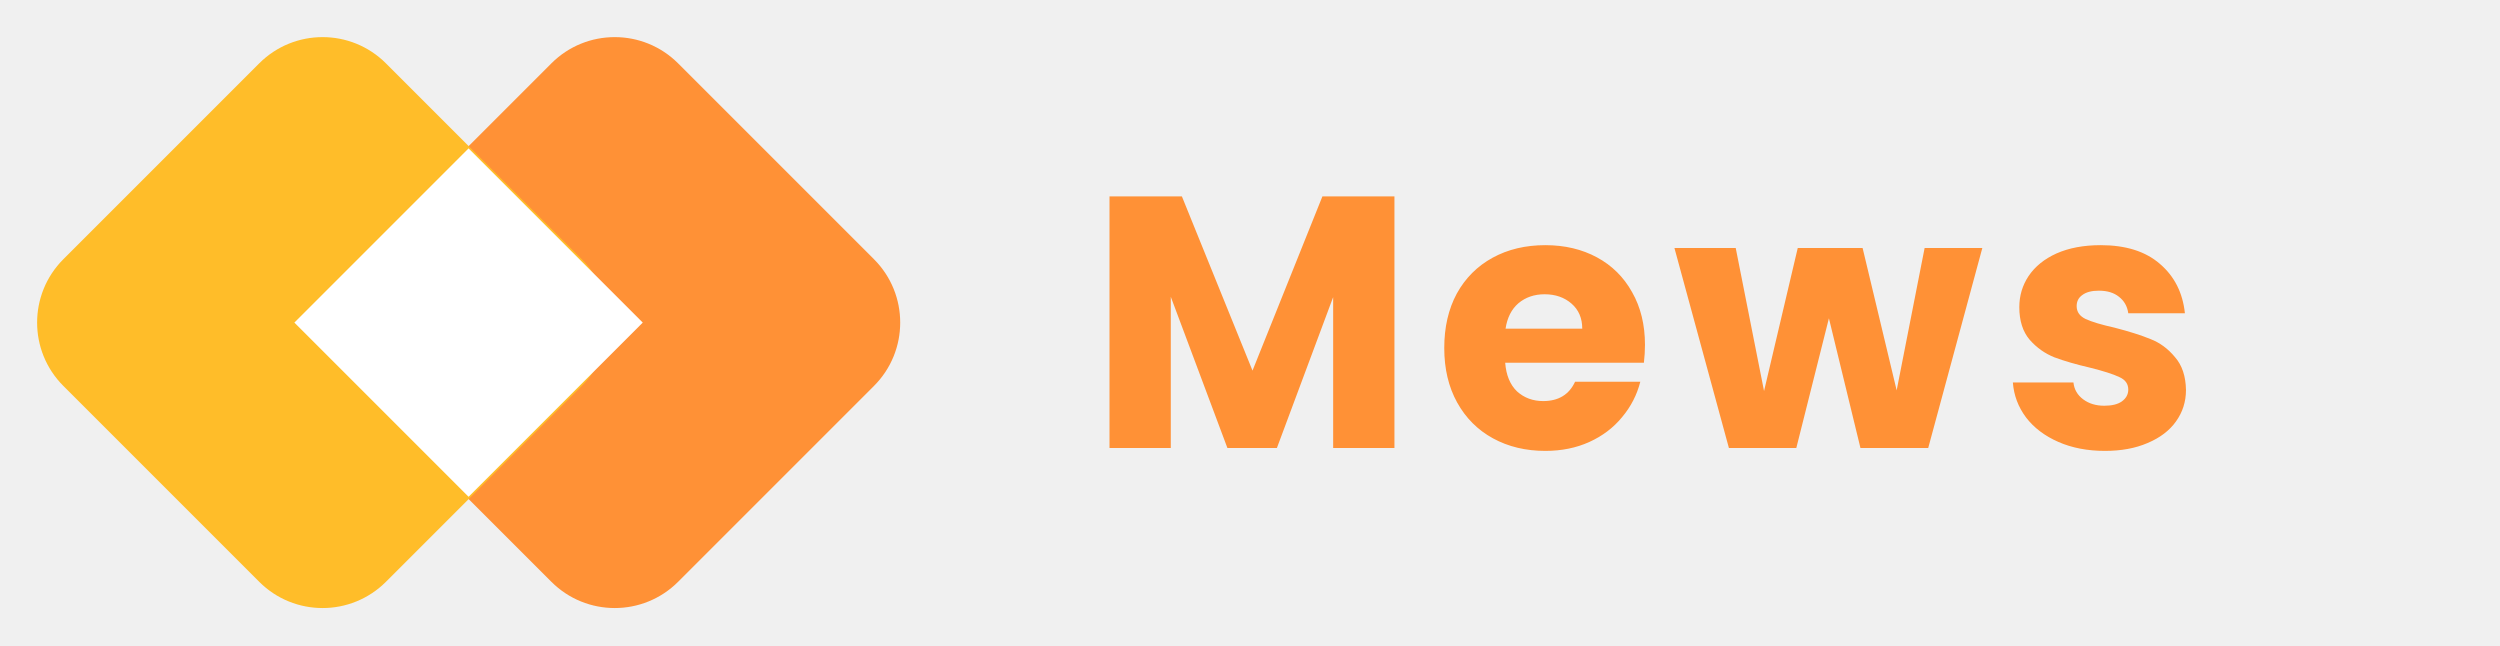
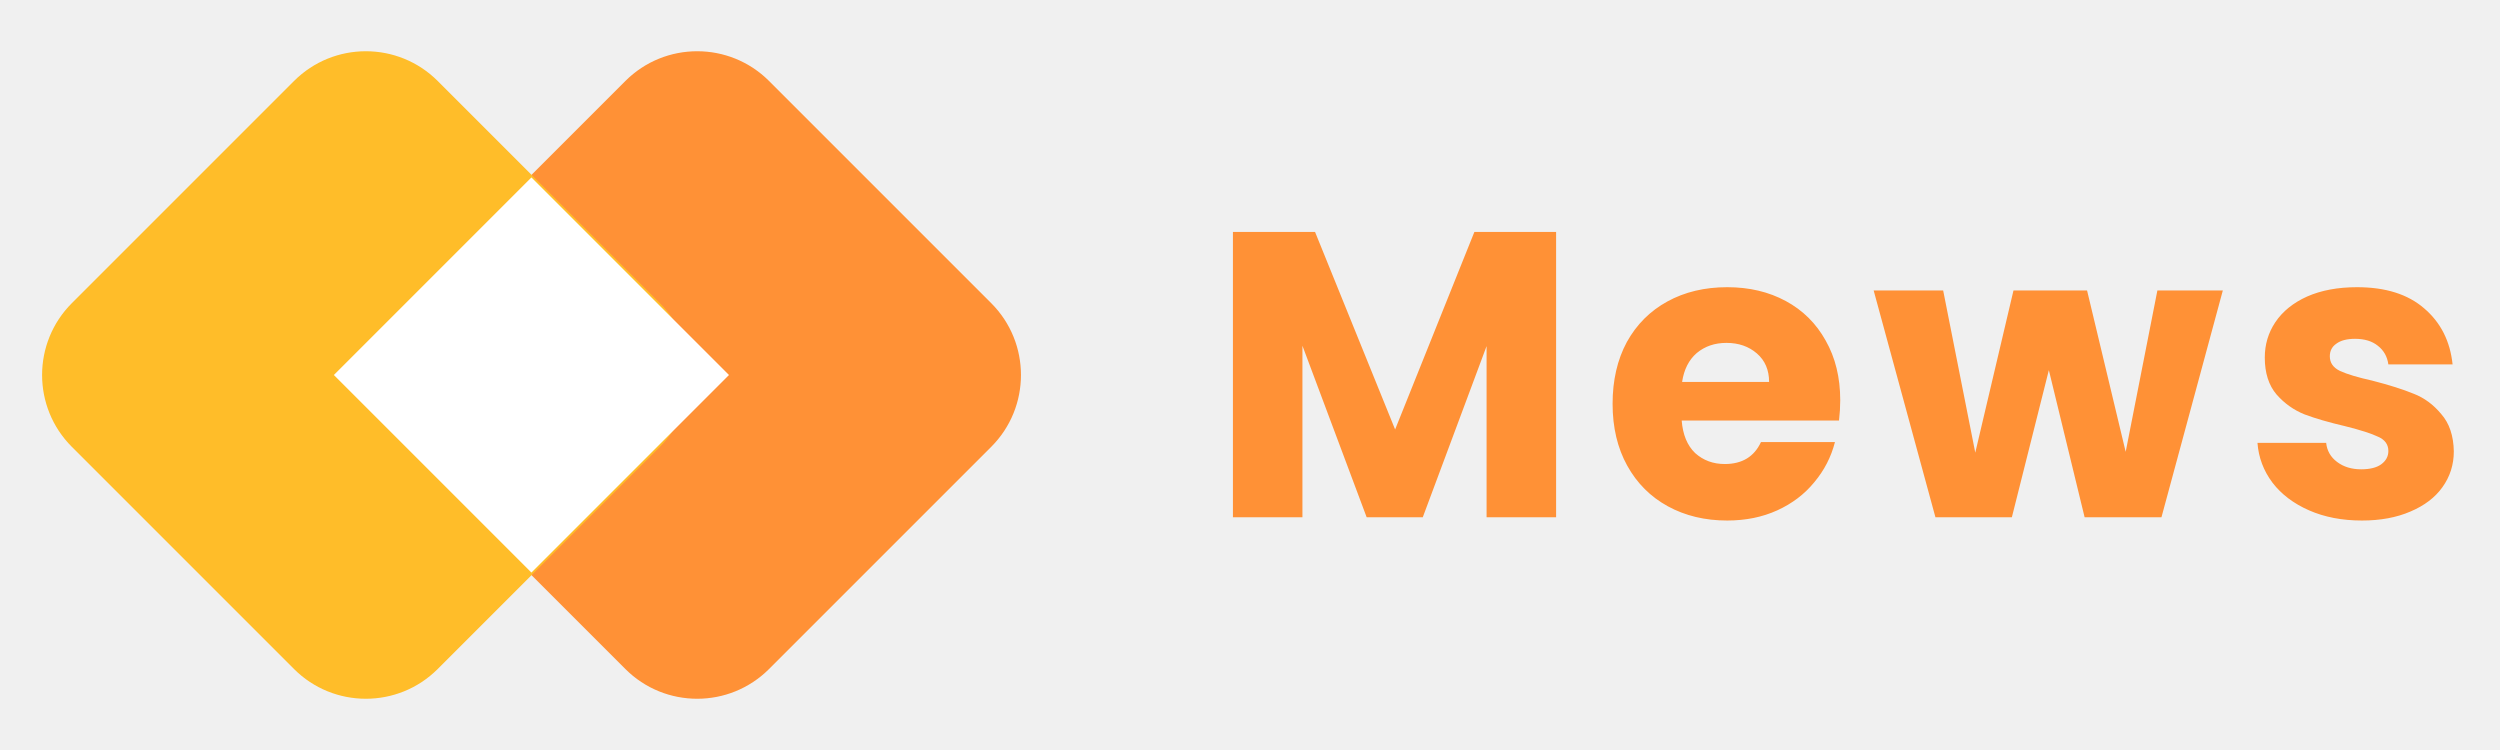
- <svg xmlns="http://www.w3.org/2000/svg" width="279" height="72" viewBox="0 0 279 72" fill="none">
-   <path d="M155.62 21.92V50H148.78V33.16L142.5 50H136.98L130.66 33.12V50H123.82V21.92H131.9L139.78 41.36L147.58 21.92H155.62ZM183.579 38.48C183.579 39.12 183.539 39.787 183.459 40.48H167.979C168.085 41.867 168.525 42.933 169.299 43.68C170.099 44.4 171.072 44.76 172.219 44.76C173.925 44.76 175.112 44.04 175.779 42.6H183.059C182.685 44.067 182.005 45.387 181.019 46.56C180.059 47.733 178.845 48.653 177.379 49.32C175.912 49.987 174.272 50.32 172.459 50.32C170.272 50.32 168.325 49.853 166.619 48.92C164.912 47.987 163.579 46.653 162.619 44.92C161.659 43.187 161.179 41.16 161.179 38.84C161.179 36.52 161.645 34.493 162.579 32.76C163.539 31.027 164.872 29.693 166.579 28.76C168.285 27.827 170.245 27.36 172.459 27.36C174.619 27.36 176.539 27.813 178.219 28.72C179.899 29.627 181.205 30.92 182.139 32.6C183.099 34.28 183.579 36.24 183.579 38.48ZM176.579 36.68C176.579 35.507 176.179 34.573 175.379 33.88C174.579 33.187 173.579 32.84 172.379 32.84C171.232 32.84 170.259 33.173 169.459 33.84C168.685 34.507 168.205 35.453 168.019 36.68H176.579ZM221.227 27.68L215.187 50H207.627L204.107 35.52L200.467 50H192.947L186.867 27.68H193.707L196.867 43.64L200.627 27.68H207.867L211.667 43.56L214.787 27.68H221.227ZM234.915 50.32C232.969 50.32 231.235 49.987 229.715 49.32C228.195 48.653 226.995 47.747 226.115 46.6C225.235 45.427 224.742 44.12 224.635 42.68H231.395C231.475 43.453 231.835 44.08 232.475 44.56C233.115 45.04 233.902 45.28 234.835 45.28C235.689 45.28 236.342 45.12 236.795 44.8C237.275 44.453 237.515 44.013 237.515 43.48C237.515 42.84 237.182 42.373 236.515 42.08C235.849 41.76 234.769 41.413 233.275 41.04C231.675 40.667 230.342 40.28 229.275 39.88C228.209 39.453 227.289 38.8 226.515 37.92C225.742 37.013 225.355 35.8 225.355 34.28C225.355 33 225.702 31.84 226.395 30.8C227.115 29.733 228.155 28.893 229.515 28.28C230.902 27.667 232.542 27.36 234.435 27.36C237.235 27.36 239.435 28.053 241.035 29.44C242.662 30.827 243.595 32.667 243.835 34.96H237.515C237.409 34.187 237.062 33.573 236.475 33.12C235.915 32.667 235.169 32.44 234.235 32.44C233.435 32.44 232.822 32.6 232.395 32.92C231.969 33.213 231.755 33.627 231.755 34.16C231.755 34.8 232.089 35.28 232.755 35.6C233.449 35.92 234.515 36.24 235.955 36.56C237.609 36.987 238.955 37.413 239.995 37.84C241.035 38.24 241.942 38.907 242.715 39.84C243.515 40.747 243.929 41.973 243.955 43.52C243.955 44.827 243.582 46 242.835 47.04C242.115 48.053 241.062 48.853 239.675 49.44C238.315 50.027 236.729 50.32 234.915 50.32Z" fill="#FF9136" />
+ <svg xmlns="http://www.w3.org/2000/svg" width="300" height="90" viewBox="0 0 246 72" fill="none">
+   <path d="M153.12 21.92V50H146.28V33.16L140 50H134.48L128.16 33.12V50H121.32V21.92H129.4L137.28 41.36L145.08 21.92H153.12ZM181.079 38.48C181.079 39.12 181.039 39.787 180.959 40.48H165.479C165.585 41.867 166.025 42.933 166.799 43.68C167.599 44.4 168.572 44.76 169.719 44.76C171.425 44.76 172.612 44.04 173.279 42.6H180.559C180.185 44.067 179.505 45.387 178.519 46.56C177.559 47.733 176.345 48.653 174.879 49.32C173.412 49.987 171.772 50.32 169.959 50.32C167.772 50.32 165.825 49.853 164.119 48.92C162.412 47.987 161.079 46.653 160.119 44.92C159.159 43.187 158.679 41.16 158.679 38.84C158.679 36.52 159.145 34.493 160.079 32.76C161.039 31.027 162.372 29.693 164.079 28.76C165.785 27.827 167.745 27.36 169.959 27.36C172.119 27.36 174.039 27.813 175.719 28.72C177.399 29.627 178.705 30.92 179.639 32.6C180.599 34.28 181.079 36.24 181.079 38.48ZM174.079 36.68C174.079 35.507 173.679 34.573 172.879 33.88C172.079 33.187 171.079 32.84 169.879 32.84C168.732 32.84 167.759 33.173 166.959 33.84C166.185 34.507 165.705 35.453 165.519 36.68H174.079ZM218.727 27.68L212.687 50H205.127L201.607 35.52L197.967 50H190.447L184.367 27.68H191.207L194.367 43.64L198.127 27.68H205.367L209.167 43.56L212.287 27.68H218.727ZM232.415 50.32C230.469 50.32 228.735 49.987 227.215 49.32C225.695 48.653 224.495 47.747 223.615 46.6C222.735 45.427 222.242 44.12 222.135 42.68H228.895C228.975 43.453 229.335 44.08 229.975 44.56C230.615 45.04 231.402 45.28 232.335 45.28C233.189 45.28 233.842 45.12 234.295 44.8C234.775 44.453 235.015 44.013 235.015 43.48C235.015 42.84 234.682 42.373 234.015 42.08C233.349 41.76 232.269 41.413 230.775 41.04C229.175 40.667 227.842 40.28 226.775 39.88C225.709 39.453 224.789 38.8 224.015 37.92C223.242 37.013 222.855 35.8 222.855 34.28C222.855 33 223.202 31.84 223.895 30.8C224.615 29.733 225.655 28.893 227.015 28.28C228.402 27.667 230.042 27.36 231.935 27.36C234.735 27.36 236.935 28.053 238.535 29.44C240.162 30.827 241.095 32.667 241.335 34.96H235.015C234.909 34.187 234.562 33.573 233.975 33.12C233.415 32.667 232.669 32.44 231.735 32.44C230.935 32.44 230.322 32.6 229.895 32.92C229.469 33.213 229.255 33.627 229.255 34.16C229.255 34.8 229.589 35.28 230.255 35.6C230.949 35.92 232.015 36.24 233.455 36.56C235.109 36.987 236.455 37.413 237.495 37.84C238.535 38.24 239.442 38.907 240.215 39.84C241.015 40.747 241.429 41.973 241.455 43.52C241.455 44.827 241.082 46 240.335 47.04C239.615 48.053 238.562 48.853 237.175 49.44C235.815 50.027 234.229 50.32 232.415 50.32Z" fill="#FF9136" />
  <path d="M61.534 7.071C65.439 3.166 71.77 3.166 75.676 7.071L97.534 28.929C101.439 32.834 101.439 39.166 97.534 43.071L75.676 64.929C71.77 68.834 65.439 68.834 61.534 64.929L39.676 43.071C35.77 39.166 35.77 32.834 39.676 28.929L61.534 7.071Z" fill="#FF9136" />
  <path d="M28.929 7.071C32.834 3.166 39.166 3.166 43.071 7.071L64.929 28.929C68.834 32.834 68.834 39.166 64.929 43.071L43.071 64.929C39.166 68.834 32.834 68.834 28.929 64.929L7.071 43.071C3.166 39.166 3.166 32.834 7.071 28.929L28.929 7.071Z" fill="#FFBD29" />
  <rect x="71.025" y="36" width="26.492" height="26.492" transform="rotate(135 71.0246 36)" fill="white" stroke="white" />
</svg>
